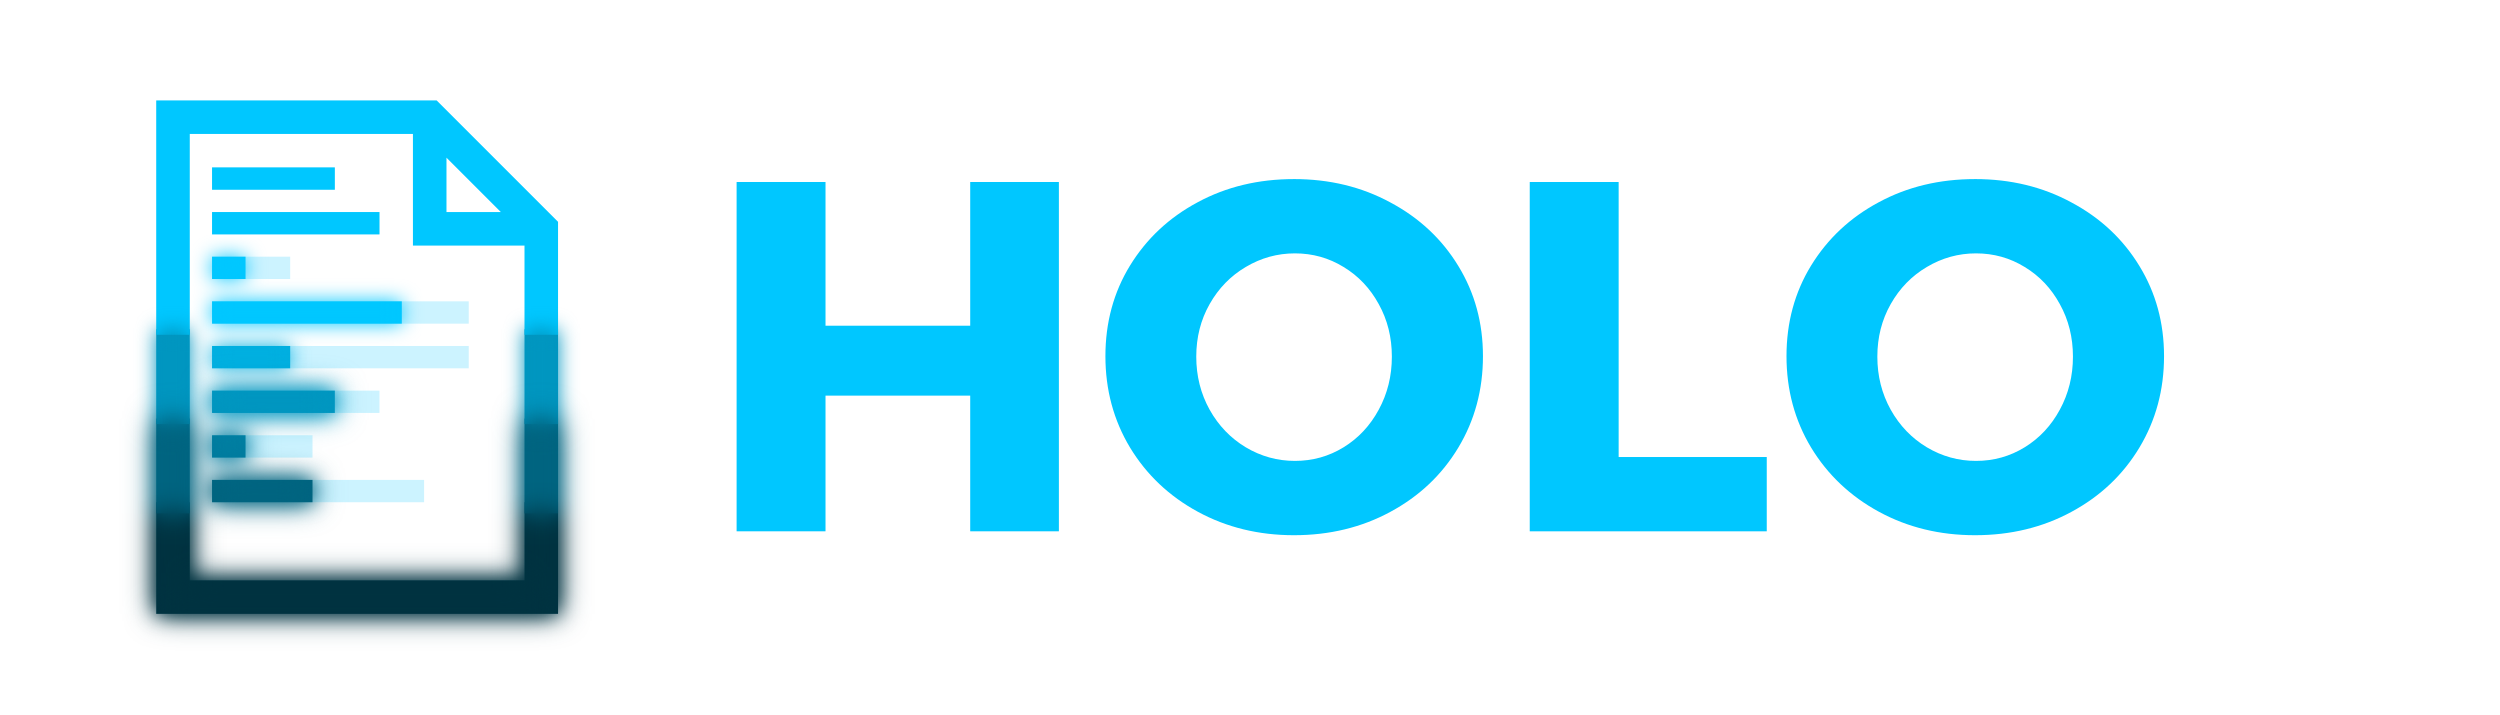
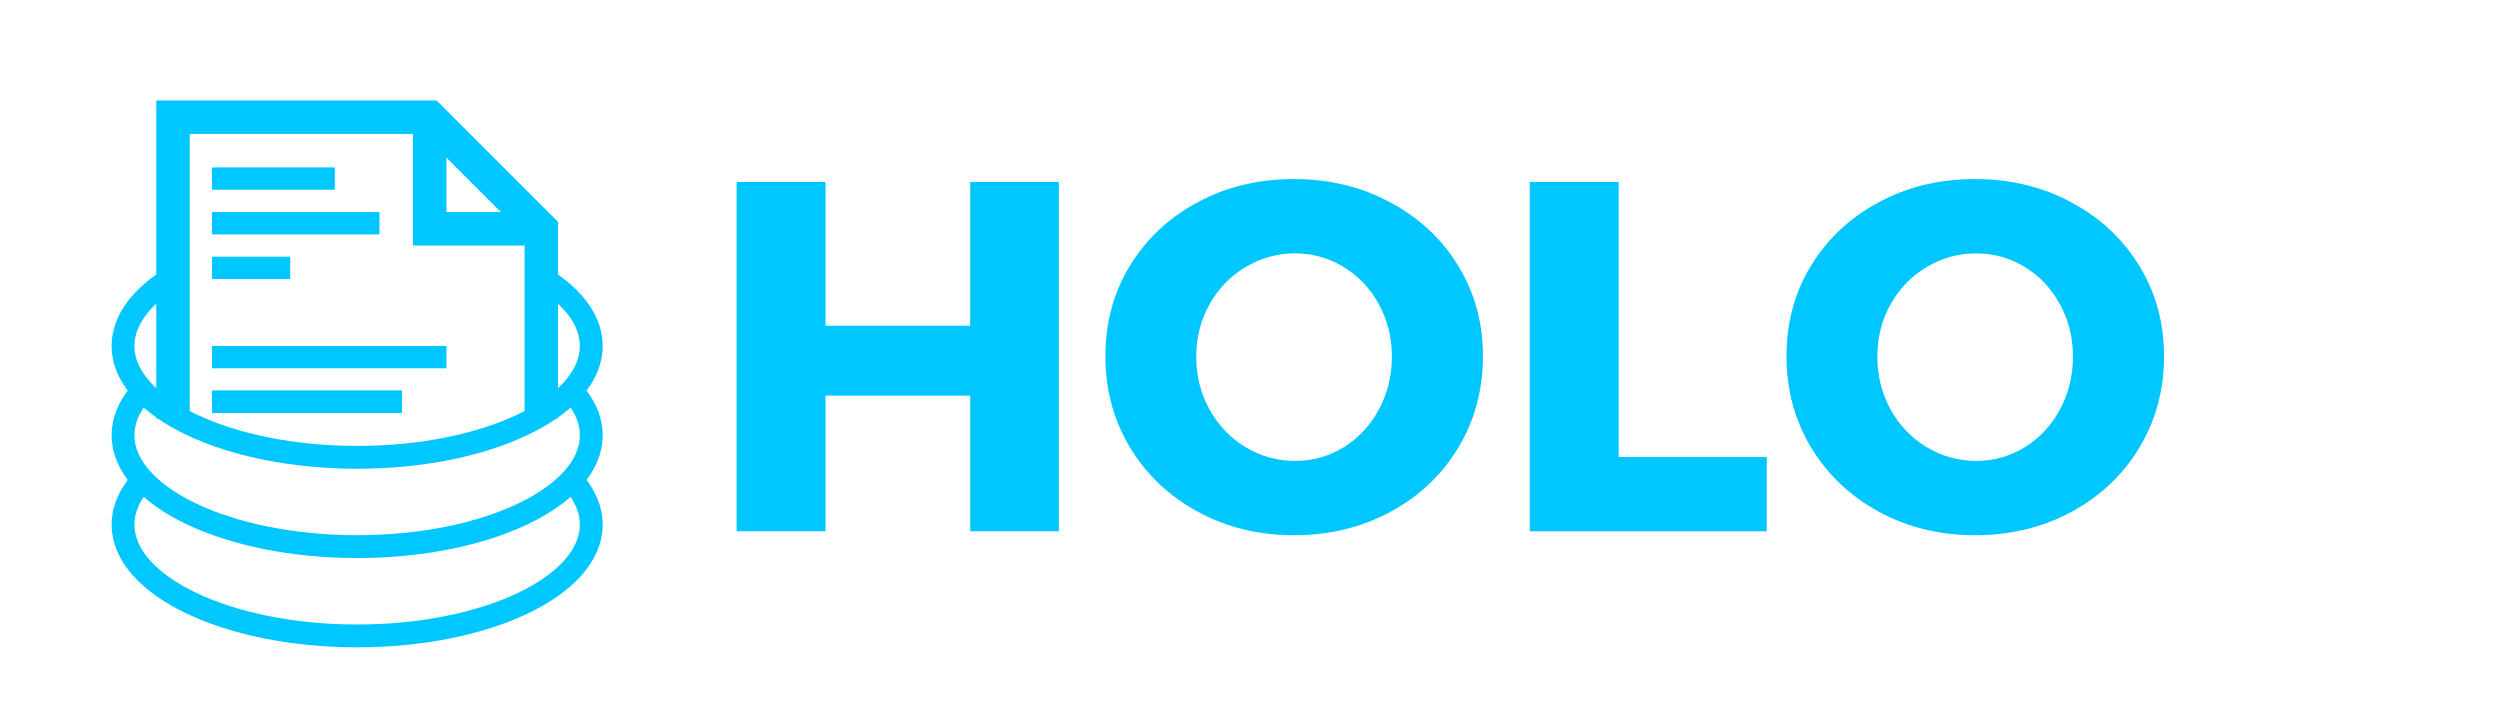
<svg xmlns="http://www.w3.org/2000/svg" width="224" height="64" viewBox="0 0 224 64" id="svg2" version="1.1">
-   <defs id="defs4">
-     <filter style="color-interpolation-filters:sRGB" id="filter4679" x="-0.057" width="1.113" y="-0.064" height="1.128">
-       <feGaussianBlur stdDeviation="0.85" id="feGaussianBlur4681" />
-     </filter>
-     <filter style="color-interpolation-filters:sRGB" id="filter4683" x="-0.093" width="1.187" y="-0.168" height="1.336">
-       <feGaussianBlur stdDeviation="1.4" id="feGaussianBlur4685" />
-     </filter>
-   </defs>
-   <g id="layer2" style="display:inline">
-     <path id="path4258" style="fill:none;fill-rule:evenodd;stroke:#00c7ff;stroke-width:3;stroke-linecap:butt;stroke-linejoin:miter;stroke-miterlimit:4;stroke-dasharray:none;stroke-opacity:0.2" d="m 48.5,20.5 -10,0 0,-10 m -23,43 0,-43 23,0 10,10 0,33 z" />
-     <path style="fill:none;fill-rule:evenodd;stroke:#00c7ff;stroke-width:2;stroke-linecap:butt;stroke-linejoin:miter;stroke-miterlimit:4;stroke-dasharray:none;stroke-opacity:0.2" d="m 19,16 11,0" id="path4260" />
-     <path id="path4262" d="m 19,20 15,0" style="fill:none;fill-rule:evenodd;stroke:#00c7ff;stroke-width:2;stroke-linecap:butt;stroke-linejoin:miter;stroke-miterlimit:4;stroke-dasharray:none;stroke-opacity:0.2" />
-     <path style="fill:none;fill-rule:evenodd;stroke:#00c7ff;stroke-width:2;stroke-linecap:butt;stroke-linejoin:miter;stroke-miterlimit:4;stroke-dasharray:none;stroke-opacity:0.2" d="m 19,24 7,0" id="path4264" />
-     <path id="path4266" d="m 19,28 23,0" style="fill:none;fill-rule:evenodd;stroke:#00c7ff;stroke-width:2;stroke-linecap:butt;stroke-linejoin:miter;stroke-miterlimit:4;stroke-dasharray:none;stroke-opacity:0.2" />
-     <path style="fill:none;fill-rule:evenodd;stroke:#00c7ff;stroke-width:2;stroke-linecap:butt;stroke-linejoin:miter;stroke-miterlimit:4;stroke-dasharray:none;stroke-opacity:0.2" d="m 19,32 23,0" id="path4268" />
-     <path id="path4270" d="m 19,36 15,0" style="fill:none;fill-rule:evenodd;stroke:#00c7ff;stroke-width:2;stroke-linecap:butt;stroke-linejoin:miter;stroke-miterlimit:4;stroke-dasharray:none;stroke-opacity:0.2" />
-     <path style="fill:none;fill-rule:evenodd;stroke:#00c7ff;stroke-width:2;stroke-linecap:butt;stroke-linejoin:miter;stroke-miterlimit:4;stroke-dasharray:none;stroke-opacity:0.2" d="m 19,40 9,0" id="path4272" />
-     <path id="path4274" d="m 19,44 19,0" style="fill:none;fill-rule:evenodd;stroke:#00c7ff;stroke-width:2;stroke-linecap:butt;stroke-linejoin:miter;stroke-miterlimit:4;stroke-dasharray:none;stroke-opacity:0.2" />
-   </g>
-   <g id="layer1" transform="translate(0,-988.3622)" style="display:inline">
-     <path id="path4226" d="m 19,1004.362 11,0" style="fill:none;fill-rule:evenodd;stroke:#00c7ff;stroke-width:2;stroke-linecap:butt;stroke-linejoin:miter;stroke-miterlimit:4;stroke-dasharray:none;stroke-opacity:1" />
-     <path style="fill:none;fill-rule:evenodd;stroke:#00c7ff;stroke-width:2;stroke-linecap:butt;stroke-linejoin:miter;stroke-miterlimit:4;stroke-dasharray:none;stroke-opacity:1" d="m 19,1008.362 15,0" id="path4228" />
-     <path id="path4230" d="m 19,1012.362 3,0" style="fill:none;fill-rule:evenodd;stroke:#00c7ff;stroke-width:2;stroke-linecap:butt;stroke-linejoin:miter;stroke-miterlimit:4;stroke-dasharray:none;stroke-opacity:1" />
-     <path style="fill:none;fill-rule:evenodd;stroke:#00c7ff;stroke-width:2;stroke-linecap:butt;stroke-linejoin:miter;stroke-miterlimit:4;stroke-dasharray:none;stroke-opacity:1" d="m 19,1016.362 17,0" id="path4232" />
-     <path id="path4234" d="m 19,1020.362 7,0" style="fill:none;fill-rule:evenodd;stroke:#00afe0;stroke-width:2;stroke-linecap:butt;stroke-linejoin:miter;stroke-miterlimit:4;stroke-dasharray:none;stroke-opacity:1" />
-     <path style="fill:none;fill-rule:evenodd;stroke:#0096c0;stroke-width:2;stroke-linecap:butt;stroke-linejoin:miter;stroke-miterlimit:4;stroke-dasharray:none;stroke-opacity:1" d="m 19,1024.362 11,0" id="path4236" />
-     <path id="path4238" d="m 19,1028.362 3,0" style="fill:none;fill-rule:evenodd;stroke:#007da0;stroke-width:2;stroke-linecap:butt;stroke-linejoin:miter;stroke-miterlimit:4;stroke-dasharray:none;stroke-opacity:1" />
-     <path id="path4386" style="fill:none;fill-rule:evenodd;stroke:#003240;stroke-width:3;stroke-linecap:butt;stroke-linejoin:miter;stroke-miterlimit:4;stroke-dasharray:none;stroke-opacity:1" d="m 48.5,1033.362 0,8.5 -33,0 0,-8.5" />
-     <path id="path4165" style="fill:none;fill-rule:evenodd;stroke:#006480;stroke-width:3;stroke-linecap:butt;stroke-linejoin:miter;stroke-miterlimit:4;stroke-dasharray:none;stroke-opacity:1" d="m 48.5,1025.862 0,8.5 m -33,0 0,-8.5" />
-     <path d="m 48.5,1017.862 0,8.5 m -33,0 0,-8.5" style="fill:none;fill-rule:evenodd;stroke:#0096c0;stroke-width:3;stroke-linecap:butt;stroke-linejoin:miter;stroke-miterlimit:4;stroke-dasharray:none;stroke-opacity:1" id="path4224" />
-     <path style="fill:none;fill-rule:evenodd;stroke:#006480;stroke-width:2;stroke-linecap:butt;stroke-linejoin:miter;stroke-miterlimit:4;stroke-dasharray:none;stroke-opacity:1" d="m 19,1032.362 9,0" id="path4240" />
-     <path id="path4296" style="fill:none;fill-rule:evenodd;stroke:#00c7ff;stroke-width:3;stroke-linecap:butt;stroke-linejoin:miter;stroke-miterlimit:4;stroke-dasharray:none;stroke-opacity:1" d="m 48.5,1008.862 -10,0 0,-10 m -23,19.5 0,-19.5 23,0 10,10 0,9.5" />
-   </g>
+   <defs id="defs4" />
  <g id="layer3" style="display:inline">
-     <g id="g4577" style="filter:url(#filter4679)">
-       <path id="path4230-4" d="m 19,23 0,2 3,0 0,-2 -3,0 z" style="color:#000000;font-style:normal;font-variant:normal;font-weight:normal;font-stretch:normal;font-size:medium;line-height:normal;font-family:sans-serif;text-indent:0;text-align:start;text-decoration:none;text-decoration-line:none;text-decoration-style:solid;text-decoration-color:#000000;letter-spacing:normal;word-spacing:normal;text-transform:none;direction:ltr;block-progression:tb;writing-mode:lr-tb;baseline-shift:baseline;text-anchor:start;white-space:normal;clip-rule:nonzero;display:inline;overflow:visible;visibility:visible;opacity:1;isolation:auto;mix-blend-mode:normal;color-interpolation:sRGB;color-interpolation-filters:linearRGB;solid-color:#000000;solid-opacity:1;fill:#00c7ff;fill-opacity:1;fill-rule:evenodd;stroke:none;stroke-width:2;stroke-linecap:butt;stroke-linejoin:miter;stroke-miterlimit:4;stroke-dasharray:none;stroke-dashoffset:0;stroke-opacity:1;color-rendering:auto;image-rendering:auto;shape-rendering:auto;text-rendering:auto;enable-background:accumulate" />
-       <path id="path4232-2" d="m 19,27 0,2 17,0 0,-2 -17,0 z" style="color:#000000;font-style:normal;font-variant:normal;font-weight:normal;font-stretch:normal;font-size:medium;line-height:normal;font-family:sans-serif;text-indent:0;text-align:start;text-decoration:none;text-decoration-line:none;text-decoration-style:solid;text-decoration-color:#000000;letter-spacing:normal;word-spacing:normal;text-transform:none;direction:ltr;block-progression:tb;writing-mode:lr-tb;baseline-shift:baseline;text-anchor:start;white-space:normal;clip-rule:nonzero;display:inline;overflow:visible;visibility:visible;opacity:1;isolation:auto;mix-blend-mode:normal;color-interpolation:sRGB;color-interpolation-filters:linearRGB;solid-color:#000000;solid-opacity:1;fill:#00c7ff;fill-opacity:1;fill-rule:evenodd;stroke:none;stroke-width:2;stroke-linecap:butt;stroke-linejoin:miter;stroke-miterlimit:4;stroke-dasharray:none;stroke-dashoffset:0;stroke-opacity:1;color-rendering:auto;image-rendering:auto;shape-rendering:auto;text-rendering:auto;enable-background:accumulate" />
-       <path id="path4234-8" d="m 19,31 0,2 7,0 0,-2 -7,0 z" style="color:#000000;font-style:normal;font-variant:normal;font-weight:normal;font-stretch:normal;font-size:medium;line-height:normal;font-family:sans-serif;text-indent:0;text-align:start;text-decoration:none;text-decoration-line:none;text-decoration-style:solid;text-decoration-color:#000000;letter-spacing:normal;word-spacing:normal;text-transform:none;direction:ltr;block-progression:tb;writing-mode:lr-tb;baseline-shift:baseline;text-anchor:start;white-space:normal;clip-rule:nonzero;display:inline;overflow:visible;visibility:visible;opacity:1;isolation:auto;mix-blend-mode:normal;color-interpolation:sRGB;color-interpolation-filters:linearRGB;solid-color:#000000;solid-opacity:1;fill:#00afe0;fill-opacity:1;fill-rule:evenodd;stroke:none;stroke-width:2;stroke-linecap:butt;stroke-linejoin:miter;stroke-miterlimit:4;stroke-dasharray:none;stroke-dashoffset:0;stroke-opacity:1;color-rendering:auto;image-rendering:auto;shape-rendering:auto;text-rendering:auto;enable-background:accumulate" />
-       <path id="path4236-9" d="m 19,35 0,2 11,0 0,-2 -11,0 z" style="color:#000000;font-style:normal;font-variant:normal;font-weight:normal;font-stretch:normal;font-size:medium;line-height:normal;font-family:sans-serif;text-indent:0;text-align:start;text-decoration:none;text-decoration-line:none;text-decoration-style:solid;text-decoration-color:#000000;letter-spacing:normal;word-spacing:normal;text-transform:none;direction:ltr;block-progression:tb;writing-mode:lr-tb;baseline-shift:baseline;text-anchor:start;white-space:normal;clip-rule:nonzero;display:inline;overflow:visible;visibility:visible;opacity:1;isolation:auto;mix-blend-mode:normal;color-interpolation:sRGB;color-interpolation-filters:linearRGB;solid-color:#000000;solid-opacity:1;fill:#0096c0;fill-opacity:1;fill-rule:evenodd;stroke:none;stroke-width:2;stroke-linecap:butt;stroke-linejoin:miter;stroke-miterlimit:4;stroke-dasharray:none;stroke-dashoffset:0;stroke-opacity:1;color-rendering:auto;image-rendering:auto;shape-rendering:auto;text-rendering:auto;enable-background:accumulate" />
-       <path id="path4238-3" d="m 19,39 0,2 3,0 0,-2 -3,0 z" style="color:#000000;font-style:normal;font-variant:normal;font-weight:normal;font-stretch:normal;font-size:medium;line-height:normal;font-family:sans-serif;text-indent:0;text-align:start;text-decoration:none;text-decoration-line:none;text-decoration-style:solid;text-decoration-color:#000000;letter-spacing:normal;word-spacing:normal;text-transform:none;direction:ltr;block-progression:tb;writing-mode:lr-tb;baseline-shift:baseline;text-anchor:start;white-space:normal;clip-rule:nonzero;display:inline;overflow:visible;visibility:visible;opacity:1;isolation:auto;mix-blend-mode:normal;color-interpolation:sRGB;color-interpolation-filters:linearRGB;solid-color:#000000;solid-opacity:1;fill:#007da0;fill-opacity:1;fill-rule:evenodd;stroke:none;stroke-width:2;stroke-linecap:butt;stroke-linejoin:miter;stroke-miterlimit:4;stroke-dasharray:none;stroke-dashoffset:0;stroke-opacity:1;color-rendering:auto;image-rendering:auto;shape-rendering:auto;text-rendering:auto;enable-background:accumulate" />
-       <path id="path4386-4" d="m 14,45 0,10 36,0 0,-10 -3,0 0,7 -30,0 0,-7 -3,0 z" style="color:#000000;font-style:normal;font-variant:normal;font-weight:normal;font-stretch:normal;font-size:medium;line-height:normal;font-family:sans-serif;text-indent:0;text-align:start;text-decoration:none;text-decoration-line:none;text-decoration-style:solid;text-decoration-color:#000000;letter-spacing:normal;word-spacing:normal;text-transform:none;direction:ltr;block-progression:tb;writing-mode:lr-tb;baseline-shift:baseline;text-anchor:start;white-space:normal;clip-rule:nonzero;display:inline;overflow:visible;visibility:visible;opacity:1;isolation:auto;mix-blend-mode:normal;color-interpolation:sRGB;color-interpolation-filters:linearRGB;solid-color:#000000;solid-opacity:1;fill:#003240;fill-opacity:1;fill-rule:evenodd;stroke:none;stroke-width:3;stroke-linecap:butt;stroke-linejoin:miter;stroke-miterlimit:4;stroke-dasharray:none;stroke-dashoffset:0;stroke-opacity:1;color-rendering:auto;image-rendering:auto;shape-rendering:auto;text-rendering:auto;enable-background:accumulate" />
-       <path id="path4165-4" d="m 14,37.5 0,8.5 3,0 0,-8.5 -3,0 z m 33,0 0,8.5 3,0 0,-8.5 -3,0 z" style="color:#000000;font-style:normal;font-variant:normal;font-weight:normal;font-stretch:normal;font-size:medium;line-height:normal;font-family:sans-serif;text-indent:0;text-align:start;text-decoration:none;text-decoration-line:none;text-decoration-style:solid;text-decoration-color:#000000;letter-spacing:normal;word-spacing:normal;text-transform:none;direction:ltr;block-progression:tb;writing-mode:lr-tb;baseline-shift:baseline;text-anchor:start;white-space:normal;clip-rule:nonzero;display:inline;overflow:visible;visibility:visible;opacity:1;isolation:auto;mix-blend-mode:normal;color-interpolation:sRGB;color-interpolation-filters:linearRGB;solid-color:#000000;solid-opacity:1;fill:#006480;fill-opacity:1;fill-rule:evenodd;stroke:none;stroke-width:3;stroke-linecap:butt;stroke-linejoin:miter;stroke-miterlimit:4;stroke-dasharray:none;stroke-dashoffset:0;stroke-opacity:1;color-rendering:auto;image-rendering:auto;shape-rendering:auto;text-rendering:auto;enable-background:accumulate" />
-       <path id="path4224-4" d="m 14,29.5 0,8.5 3,0 0,-8.5 -3,0 z m 33,0 0,8.5 3,0 0,-8.5 -3,0 z" style="color:#000000;font-style:normal;font-variant:normal;font-weight:normal;font-stretch:normal;font-size:medium;line-height:normal;font-family:sans-serif;text-indent:0;text-align:start;text-decoration:none;text-decoration-line:none;text-decoration-style:solid;text-decoration-color:#000000;letter-spacing:normal;word-spacing:normal;text-transform:none;direction:ltr;block-progression:tb;writing-mode:lr-tb;baseline-shift:baseline;text-anchor:start;white-space:normal;clip-rule:nonzero;display:inline;overflow:visible;visibility:visible;opacity:1;isolation:auto;mix-blend-mode:normal;color-interpolation:sRGB;color-interpolation-filters:linearRGB;solid-color:#000000;solid-opacity:1;fill:#0096c0;fill-opacity:1;fill-rule:evenodd;stroke:none;stroke-width:3;stroke-linecap:butt;stroke-linejoin:miter;stroke-miterlimit:4;stroke-dasharray:none;stroke-dashoffset:0;stroke-opacity:1;color-rendering:auto;image-rendering:auto;shape-rendering:auto;text-rendering:auto;enable-background:accumulate" />
-       <path id="path4240-4" d="m 19,43 0,2 9,0 0,-2 -9,0 z" style="color:#000000;font-style:normal;font-variant:normal;font-weight:normal;font-stretch:normal;font-size:medium;line-height:normal;font-family:sans-serif;text-indent:0;text-align:start;text-decoration:none;text-decoration-line:none;text-decoration-style:solid;text-decoration-color:#000000;letter-spacing:normal;word-spacing:normal;text-transform:none;direction:ltr;block-progression:tb;writing-mode:lr-tb;baseline-shift:baseline;text-anchor:start;white-space:normal;clip-rule:nonzero;display:inline;overflow:visible;visibility:visible;opacity:1;isolation:auto;mix-blend-mode:normal;color-interpolation:sRGB;color-interpolation-filters:linearRGB;solid-color:#000000;solid-opacity:1;fill:#006480;fill-opacity:1;fill-rule:evenodd;stroke:none;stroke-width:2;stroke-linecap:butt;stroke-linejoin:miter;stroke-miterlimit:4;stroke-dasharray:none;stroke-dashoffset:0;stroke-opacity:1;color-rendering:auto;image-rendering:auto;shape-rendering:auto;text-rendering:auto;enable-background:accumulate" />
-     </g>
    <g style="font-style:normal;font-variant:normal;font-weight:normal;font-stretch:normal;font-size:44.699px;line-height:125%;font-family:'Source Sans Pro';-inkscape-font-specification:'Source Sans Pro';text-align:center;letter-spacing:0px;word-spacing:0px;text-anchor:middle;fill:#00c7ff;fill-opacity:1;stroke:none;stroke-width:1px;stroke-linecap:butt;stroke-linejoin:miter;stroke-opacity:1" id="text4696">
      <path d="m 86.931,47.605 0,-12.157 -12.965,0 0,12.157 -7.966,0 0,-31.298 7.966,0 0,12.877 12.965,0 0,-12.877 7.945,0 0,31.298 -7.945,0 z" style="font-style:normal;font-variant:normal;font-weight:bold;font-stretch:normal;font-family:Montserrat;-inkscape-font-specification:'Montserrat Bold';fill:#00c7ff;fill-opacity:1" id="path3380" />
      <path d="m 115.937,16.045 q 4.78,0 8.643,2.095 3.885,2.073 6.089,5.697 2.204,3.601 2.204,8.076 0,4.518 -2.204,8.185 -2.204,3.667 -6.089,5.762 -3.863,2.095 -8.643,2.095 -4.736,0 -8.599,-2.095 -3.863,-2.095 -6.089,-5.762 -2.204,-3.667 -2.204,-8.185 0,-4.518 2.204,-8.119 2.226,-3.623 6.068,-5.675 3.841,-2.073 8.621,-2.073 z m 0.087,6.657 q -2.357,0 -4.409,1.222 -2.03,1.2 -3.23,3.318 -1.2,2.117 -1.2,4.714 0,2.597 1.2,4.758 1.2,2.139 3.23,3.361 2.052,1.222 4.409,1.222 2.379,0 4.365,-1.222 1.986,-1.222 3.143,-3.361 1.179,-2.161 1.179,-4.758 0,-2.597 -1.179,-4.714 -1.157,-2.117 -3.143,-3.318 -1.986,-1.222 -4.365,-1.222 z" style="font-style:normal;font-variant:normal;font-weight:bold;font-stretch:normal;font-family:Montserrat;-inkscape-font-specification:'Montserrat Bold';fill:#00c7ff;fill-opacity:1" id="path3382" />
      <path d="m 158.301,40.949 0,6.657 -21.236,0 0,-31.298 7.966,0 0,24.641 13.27,0 z" style="font-style:normal;font-variant:normal;font-weight:bold;font-stretch:normal;font-family:Montserrat;-inkscape-font-specification:'Montserrat Bold';fill:#00c7ff;fill-opacity:1" id="path3384" />
      <path d="m 176.962,16.045 q 4.78,0 8.643,2.095 3.885,2.073 6.089,5.697 2.204,3.601 2.204,8.076 0,4.518 -2.204,8.185 -2.204,3.667 -6.089,5.762 -3.863,2.095 -8.643,2.095 -4.736,0 -8.599,-2.095 -3.863,-2.095 -6.089,-5.762 -2.204,-3.667 -2.204,-8.185 0,-4.518 2.204,-8.119 2.226,-3.623 6.068,-5.675 3.841,-2.073 8.621,-2.073 z m 0.087,6.657 q -2.357,0 -4.409,1.222 -2.03,1.2 -3.23,3.318 -1.2,2.117 -1.2,4.714 0,2.597 1.2,4.758 1.2,2.139 3.23,3.361 2.052,1.222 4.409,1.222 2.379,0 4.365,-1.222 1.986,-1.222 3.143,-3.361 1.179,-2.161 1.179,-4.758 0,-2.597 -1.179,-4.714 -1.157,-2.117 -3.143,-3.318 -1.986,-1.222 -4.365,-1.222 z" style="font-style:normal;font-variant:normal;font-weight:bold;font-stretch:normal;font-family:Montserrat;-inkscape-font-specification:'Montserrat Bold';fill:#00c7ff;fill-opacity:1" id="path3386" />
    </g>
-   </g>
-   <g id="layer4" style="display:inline">
-     <g style="display:inline;filter:url(#filter4683)" id="g4641">
-       <path style="color:#000000;font-style:normal;font-variant:normal;font-weight:normal;font-stretch:normal;font-size:medium;line-height:normal;font-family:sans-serif;text-indent:0;text-align:start;text-decoration:none;text-decoration-line:none;text-decoration-style:solid;text-decoration-color:#000000;letter-spacing:normal;word-spacing:normal;text-transform:none;direction:ltr;block-progression:tb;writing-mode:lr-tb;baseline-shift:baseline;text-anchor:start;white-space:normal;clip-rule:nonzero;display:inline;overflow:visible;visibility:visible;opacity:1;isolation:auto;mix-blend-mode:normal;color-interpolation:sRGB;color-interpolation-filters:linearRGB;solid-color:#000000;solid-opacity:1;fill:#0096c0;fill-opacity:1;fill-rule:evenodd;stroke:none;stroke-width:2;stroke-linecap:butt;stroke-linejoin:miter;stroke-miterlimit:4;stroke-dasharray:none;stroke-dashoffset:0;stroke-opacity:1;color-rendering:auto;image-rendering:auto;shape-rendering:auto;text-rendering:auto;enable-background:accumulate" d="m 19,35 0,2 11,0 0,-2 -11,0 z" id="path4649" />
-       <path style="color:#000000;font-style:normal;font-variant:normal;font-weight:normal;font-stretch:normal;font-size:medium;line-height:normal;font-family:sans-serif;text-indent:0;text-align:start;text-decoration:none;text-decoration-line:none;text-decoration-style:solid;text-decoration-color:#000000;letter-spacing:normal;word-spacing:normal;text-transform:none;direction:ltr;block-progression:tb;writing-mode:lr-tb;baseline-shift:baseline;text-anchor:start;white-space:normal;clip-rule:nonzero;display:inline;overflow:visible;visibility:visible;opacity:1;isolation:auto;mix-blend-mode:normal;color-interpolation:sRGB;color-interpolation-filters:linearRGB;solid-color:#000000;solid-opacity:1;fill:#007da0;fill-opacity:1;fill-rule:evenodd;stroke:none;stroke-width:2;stroke-linecap:butt;stroke-linejoin:miter;stroke-miterlimit:4;stroke-dasharray:none;stroke-dashoffset:0;stroke-opacity:1;color-rendering:auto;image-rendering:auto;shape-rendering:auto;text-rendering:auto;enable-background:accumulate" d="m 19,39 0,2 3,0 0,-2 -3,0 z" id="path4651" />
-       <path style="color:#000000;font-style:normal;font-variant:normal;font-weight:normal;font-stretch:normal;font-size:medium;line-height:normal;font-family:sans-serif;text-indent:0;text-align:start;text-decoration:none;text-decoration-line:none;text-decoration-style:solid;text-decoration-color:#000000;letter-spacing:normal;word-spacing:normal;text-transform:none;direction:ltr;block-progression:tb;writing-mode:lr-tb;baseline-shift:baseline;text-anchor:start;white-space:normal;clip-rule:nonzero;display:inline;overflow:visible;visibility:visible;opacity:1;isolation:auto;mix-blend-mode:normal;color-interpolation:sRGB;color-interpolation-filters:linearRGB;solid-color:#000000;solid-opacity:1;fill:#003240;fill-opacity:1;fill-rule:evenodd;stroke:none;stroke-width:3;stroke-linecap:butt;stroke-linejoin:miter;stroke-miterlimit:4;stroke-dasharray:none;stroke-dashoffset:0;stroke-opacity:1;color-rendering:auto;image-rendering:auto;shape-rendering:auto;text-rendering:auto;enable-background:accumulate" d="m 14,45 0,10 36,0 0,-10 -3,0 0,7 -30,0 0,-7 -3,0 z" id="path4653" />
-       <path style="color:#000000;font-style:normal;font-variant:normal;font-weight:normal;font-stretch:normal;font-size:medium;line-height:normal;font-family:sans-serif;text-indent:0;text-align:start;text-decoration:none;text-decoration-line:none;text-decoration-style:solid;text-decoration-color:#000000;letter-spacing:normal;word-spacing:normal;text-transform:none;direction:ltr;block-progression:tb;writing-mode:lr-tb;baseline-shift:baseline;text-anchor:start;white-space:normal;clip-rule:nonzero;display:inline;overflow:visible;visibility:visible;opacity:1;isolation:auto;mix-blend-mode:normal;color-interpolation:sRGB;color-interpolation-filters:linearRGB;solid-color:#000000;solid-opacity:1;fill:#006480;fill-opacity:1;fill-rule:evenodd;stroke:none;stroke-width:3;stroke-linecap:butt;stroke-linejoin:miter;stroke-miterlimit:4;stroke-dasharray:none;stroke-dashoffset:0;stroke-opacity:1;color-rendering:auto;image-rendering:auto;shape-rendering:auto;text-rendering:auto;enable-background:accumulate" d="m 14,37.5 0,8.5 3,0 0,-8.5 -3,0 z m 33,0 0,8.5 3,0 0,-8.5 -3,0 z" id="path4655" />
-       <path style="color:#000000;font-style:normal;font-variant:normal;font-weight:normal;font-stretch:normal;font-size:medium;line-height:normal;font-family:sans-serif;text-indent:0;text-align:start;text-decoration:none;text-decoration-line:none;text-decoration-style:solid;text-decoration-color:#000000;letter-spacing:normal;word-spacing:normal;text-transform:none;direction:ltr;block-progression:tb;writing-mode:lr-tb;baseline-shift:baseline;text-anchor:start;white-space:normal;clip-rule:nonzero;display:inline;overflow:visible;visibility:visible;opacity:1;isolation:auto;mix-blend-mode:normal;color-interpolation:sRGB;color-interpolation-filters:linearRGB;solid-color:#000000;solid-opacity:1;fill:#006480;fill-opacity:1;fill-rule:evenodd;stroke:none;stroke-width:2;stroke-linecap:butt;stroke-linejoin:miter;stroke-miterlimit:4;stroke-dasharray:none;stroke-dashoffset:0;stroke-opacity:1;color-rendering:auto;image-rendering:auto;shape-rendering:auto;text-rendering:auto;enable-background:accumulate" d="m 19,43 0,2 9,0 0,-2 -9,0 z" id="path4659" />
+     <g id="g4364" transform="translate(-50.85372,-22.62762)">
+       <path id="path4179" style="display:inline;fill:none;fill-rule:evenodd;stroke:#00c7ff;stroke-width:3;stroke-linecap:butt;stroke-linejoin:miter;stroke-miterlimit:4;stroke-dasharray:none;stroke-opacity:1" d="m 99.354,43.128 -10,0 0,-10 m -23,27 0,-27 23,0 10,10 0,17" />
+       <path id="path4220" d="m 99.73,47.701 c 2.577,1.657 4.1,3.707 4.1,5.927 -7e-5,5.51 -9.392,9.977 -20.977,9.977 -11.585,0 -20.977,-4.467 -20.977,-9.977 -3.1e-5,-2.335 1.687,-4.483 4.513,-6.183" style="display:inline;opacity:1;fill:none;fill-opacity:1;stroke:#00c7ff;stroke-width:2.046;stroke-linecap:round;stroke-linejoin:miter;stroke-miterlimit:4;stroke-dasharray:none;stroke-opacity:1" />
+       <path id="ellipse4231" d="m 102.368,65.96 c 0.944,1.135 1.463,2.373 1.463,3.668 -7e-5,5.51 -9.392,9.977 -20.977,9.977 -11.585,0 -20.977,-4.467 -20.977,-9.977 -1.7e-5,-1.299 0.522,-2.54 1.472,-3.679" style="display:inline;opacity:1;fill:none;fill-opacity:1;stroke:#00c7ff;stroke-width:2.046;stroke-linecap:round;stroke-linejoin:miter;stroke-miterlimit:4;stroke-dasharray:none;stroke-opacity:1" />
+       <path style="display:inline;opacity:1;fill:none;fill-opacity:1;stroke:#00c7ff;stroke-width:2.046;stroke-linecap:round;stroke-linejoin:miter;stroke-miterlimit:4;stroke-dasharray:none;stroke-opacity:1" d="m 102.368,57.96 c 0.944,1.135 1.463,2.373 1.463,3.668 -7e-5,5.51 -9.392,9.977 -20.977,9.977 -11.585,0 -20.977,-4.467 -20.977,-9.977 -1.7e-5,-1.299 0.522,-2.54 1.472,-3.679" id="path4235" />
+       <path id="path4237" d="m 69.854,38.628 11,0" style="display:inline;fill:none;fill-rule:evenodd;stroke:#00c7ff;stroke-width:2;stroke-linecap:butt;stroke-linejoin:miter;stroke-miterlimit:4;stroke-dasharray:none;stroke-opacity:1" />
+       <path style="display:inline;fill:none;fill-rule:evenodd;stroke:#00c7ff;stroke-width:2;stroke-linecap:butt;stroke-linejoin:miter;stroke-miterlimit:4;stroke-dasharray:none;stroke-opacity:1" d="m 69.854,42.628 15,0" id="path4239" />
+       <path id="path4241" d="m 69.854,46.628 7,0" style="display:inline;fill:none;fill-rule:evenodd;stroke:#00c7ff;stroke-width:2;stroke-linecap:butt;stroke-linejoin:miter;stroke-miterlimit:4;stroke-dasharray:none;stroke-opacity:1" />
+       <path style="display:inline;fill:none;fill-rule:evenodd;stroke:#00c7ff;stroke-width:2;stroke-linecap:butt;stroke-linejoin:miter;stroke-miterlimit:4;stroke-dasharray:none;stroke-opacity:1" d="m 69.854,58.628 17,0" id="path4243" />
+       <path id="path4245" d="m 69.854,54.628 21,0" style="display:inline;fill:none;fill-rule:evenodd;stroke:#00c7ff;stroke-width:2;stroke-linecap:butt;stroke-linejoin:miter;stroke-miterlimit:4;stroke-dasharray:none;stroke-opacity:1" />
+       <path id="path4247" d="m 69.854,58.628 17,0" style="display:inline;fill:none;fill-rule:evenodd;stroke:#00c7ff;stroke-width:2;stroke-linecap:butt;stroke-linejoin:miter;stroke-miterlimit:4;stroke-dasharray:none;stroke-opacity:1" />
    </g>
  </g>
</svg>
